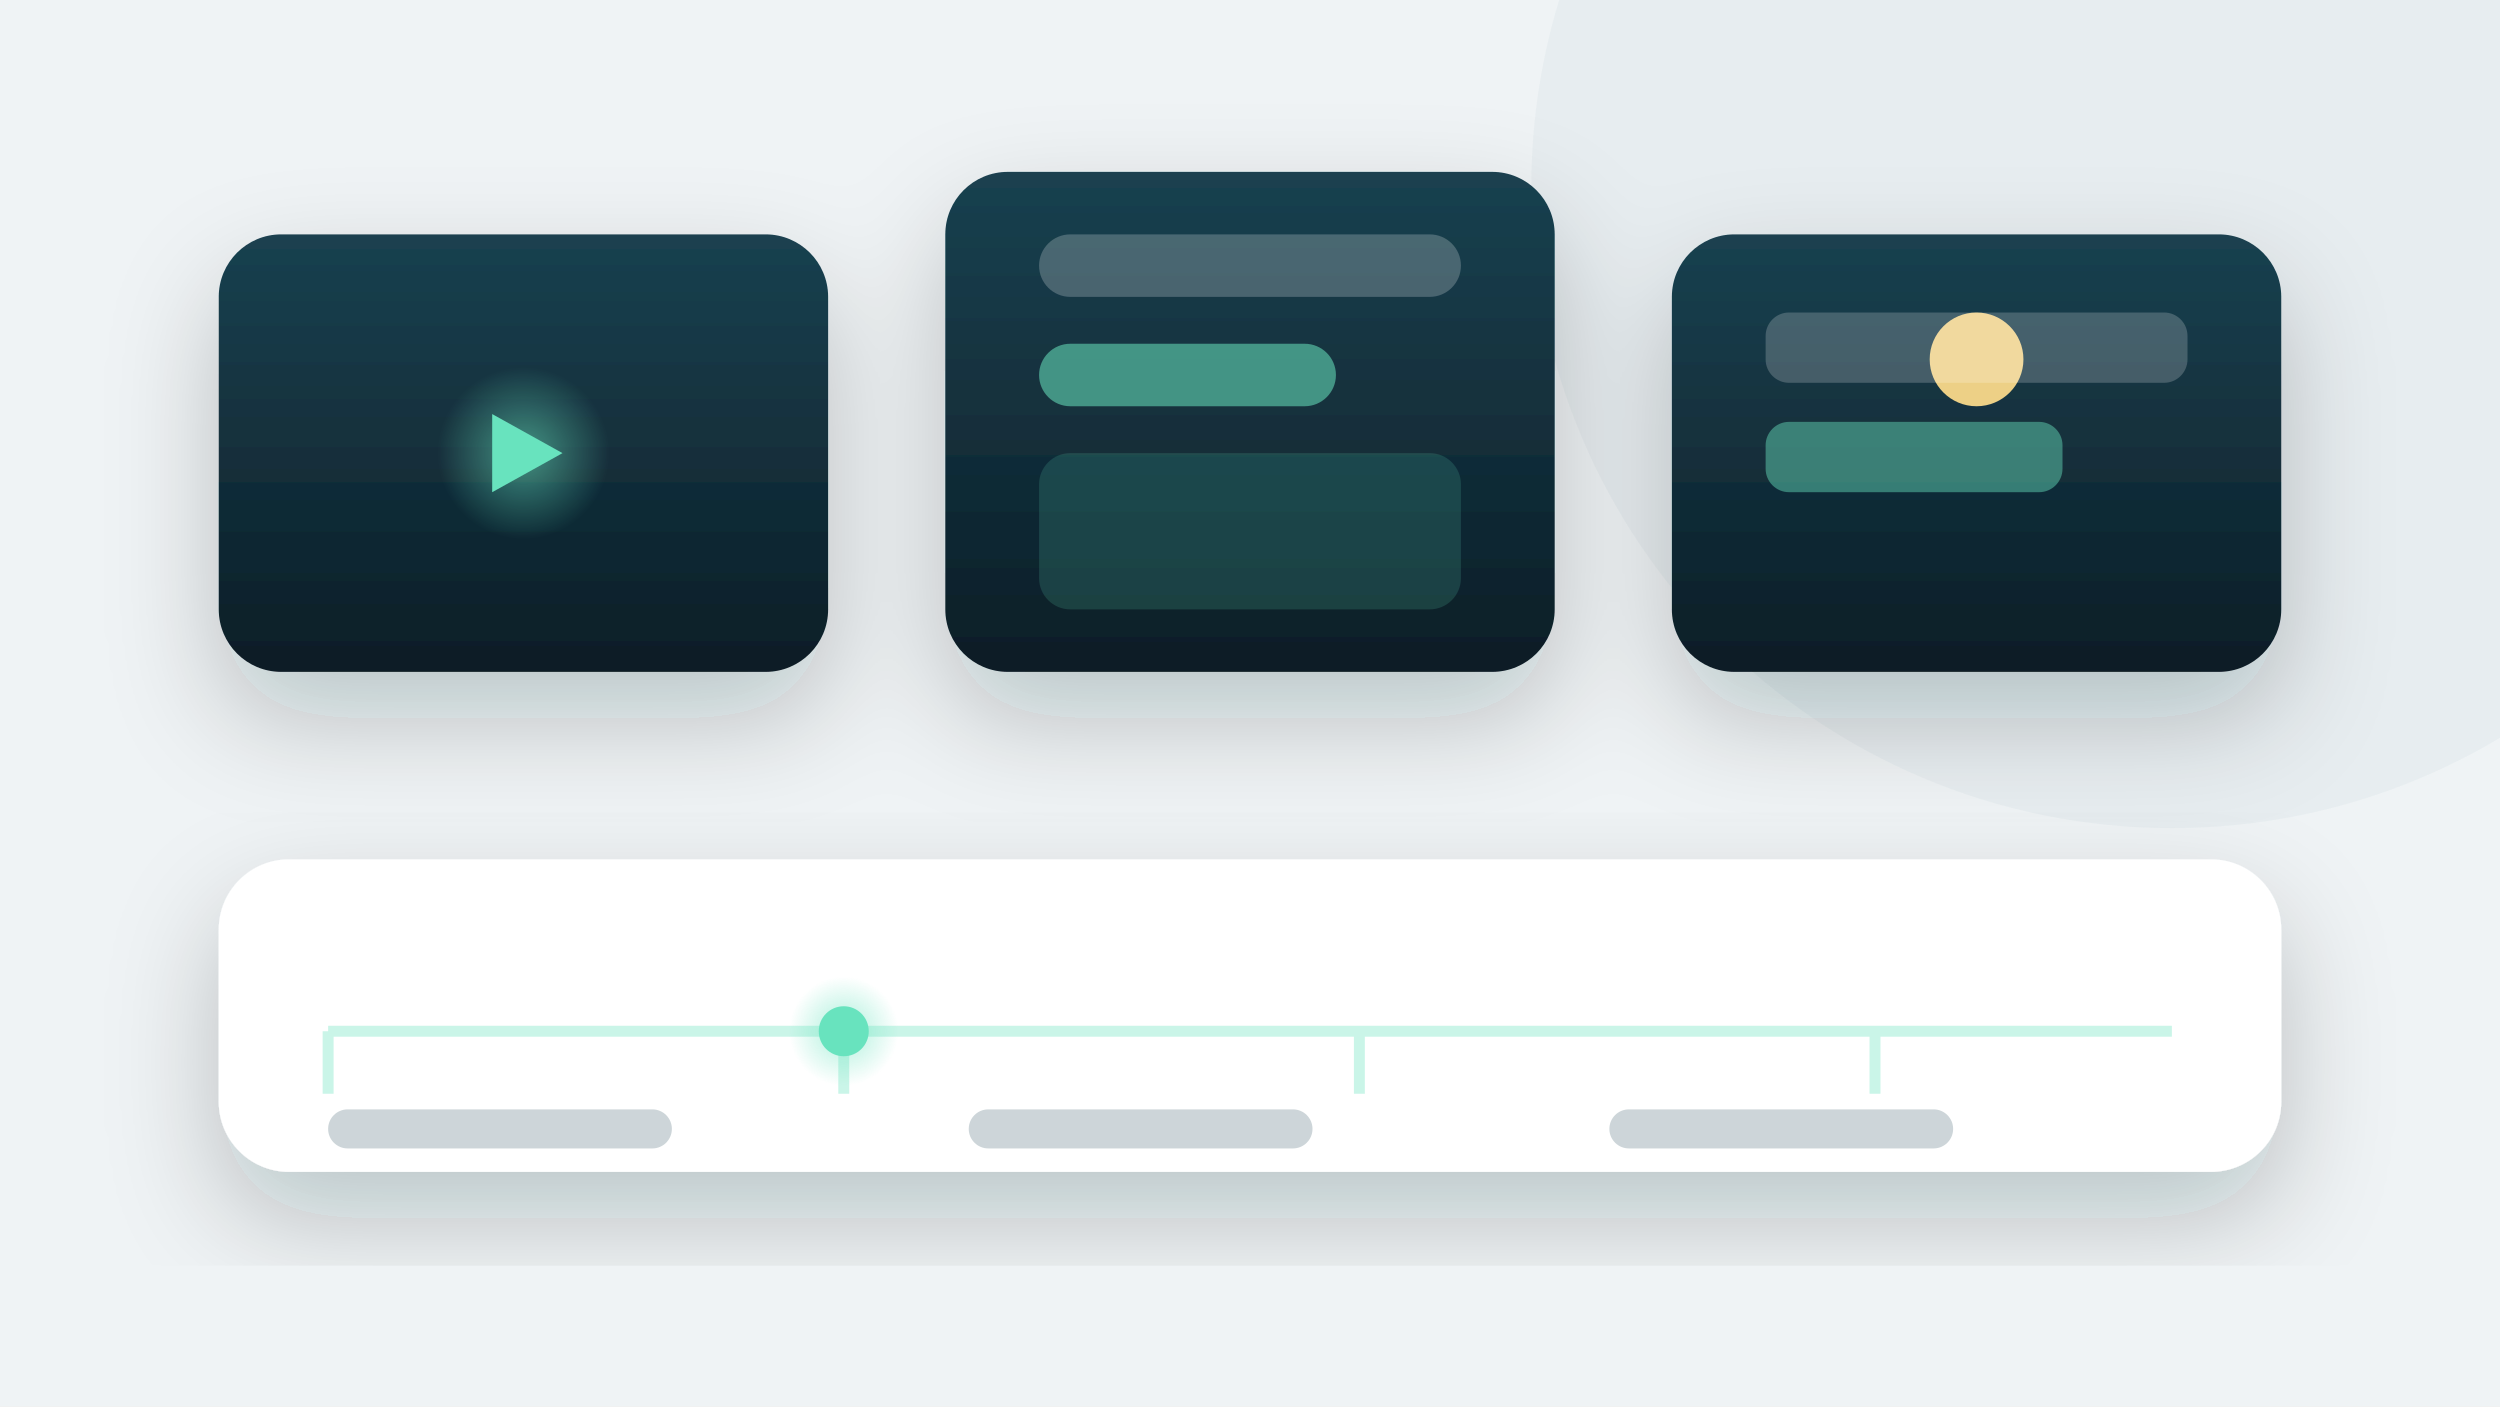
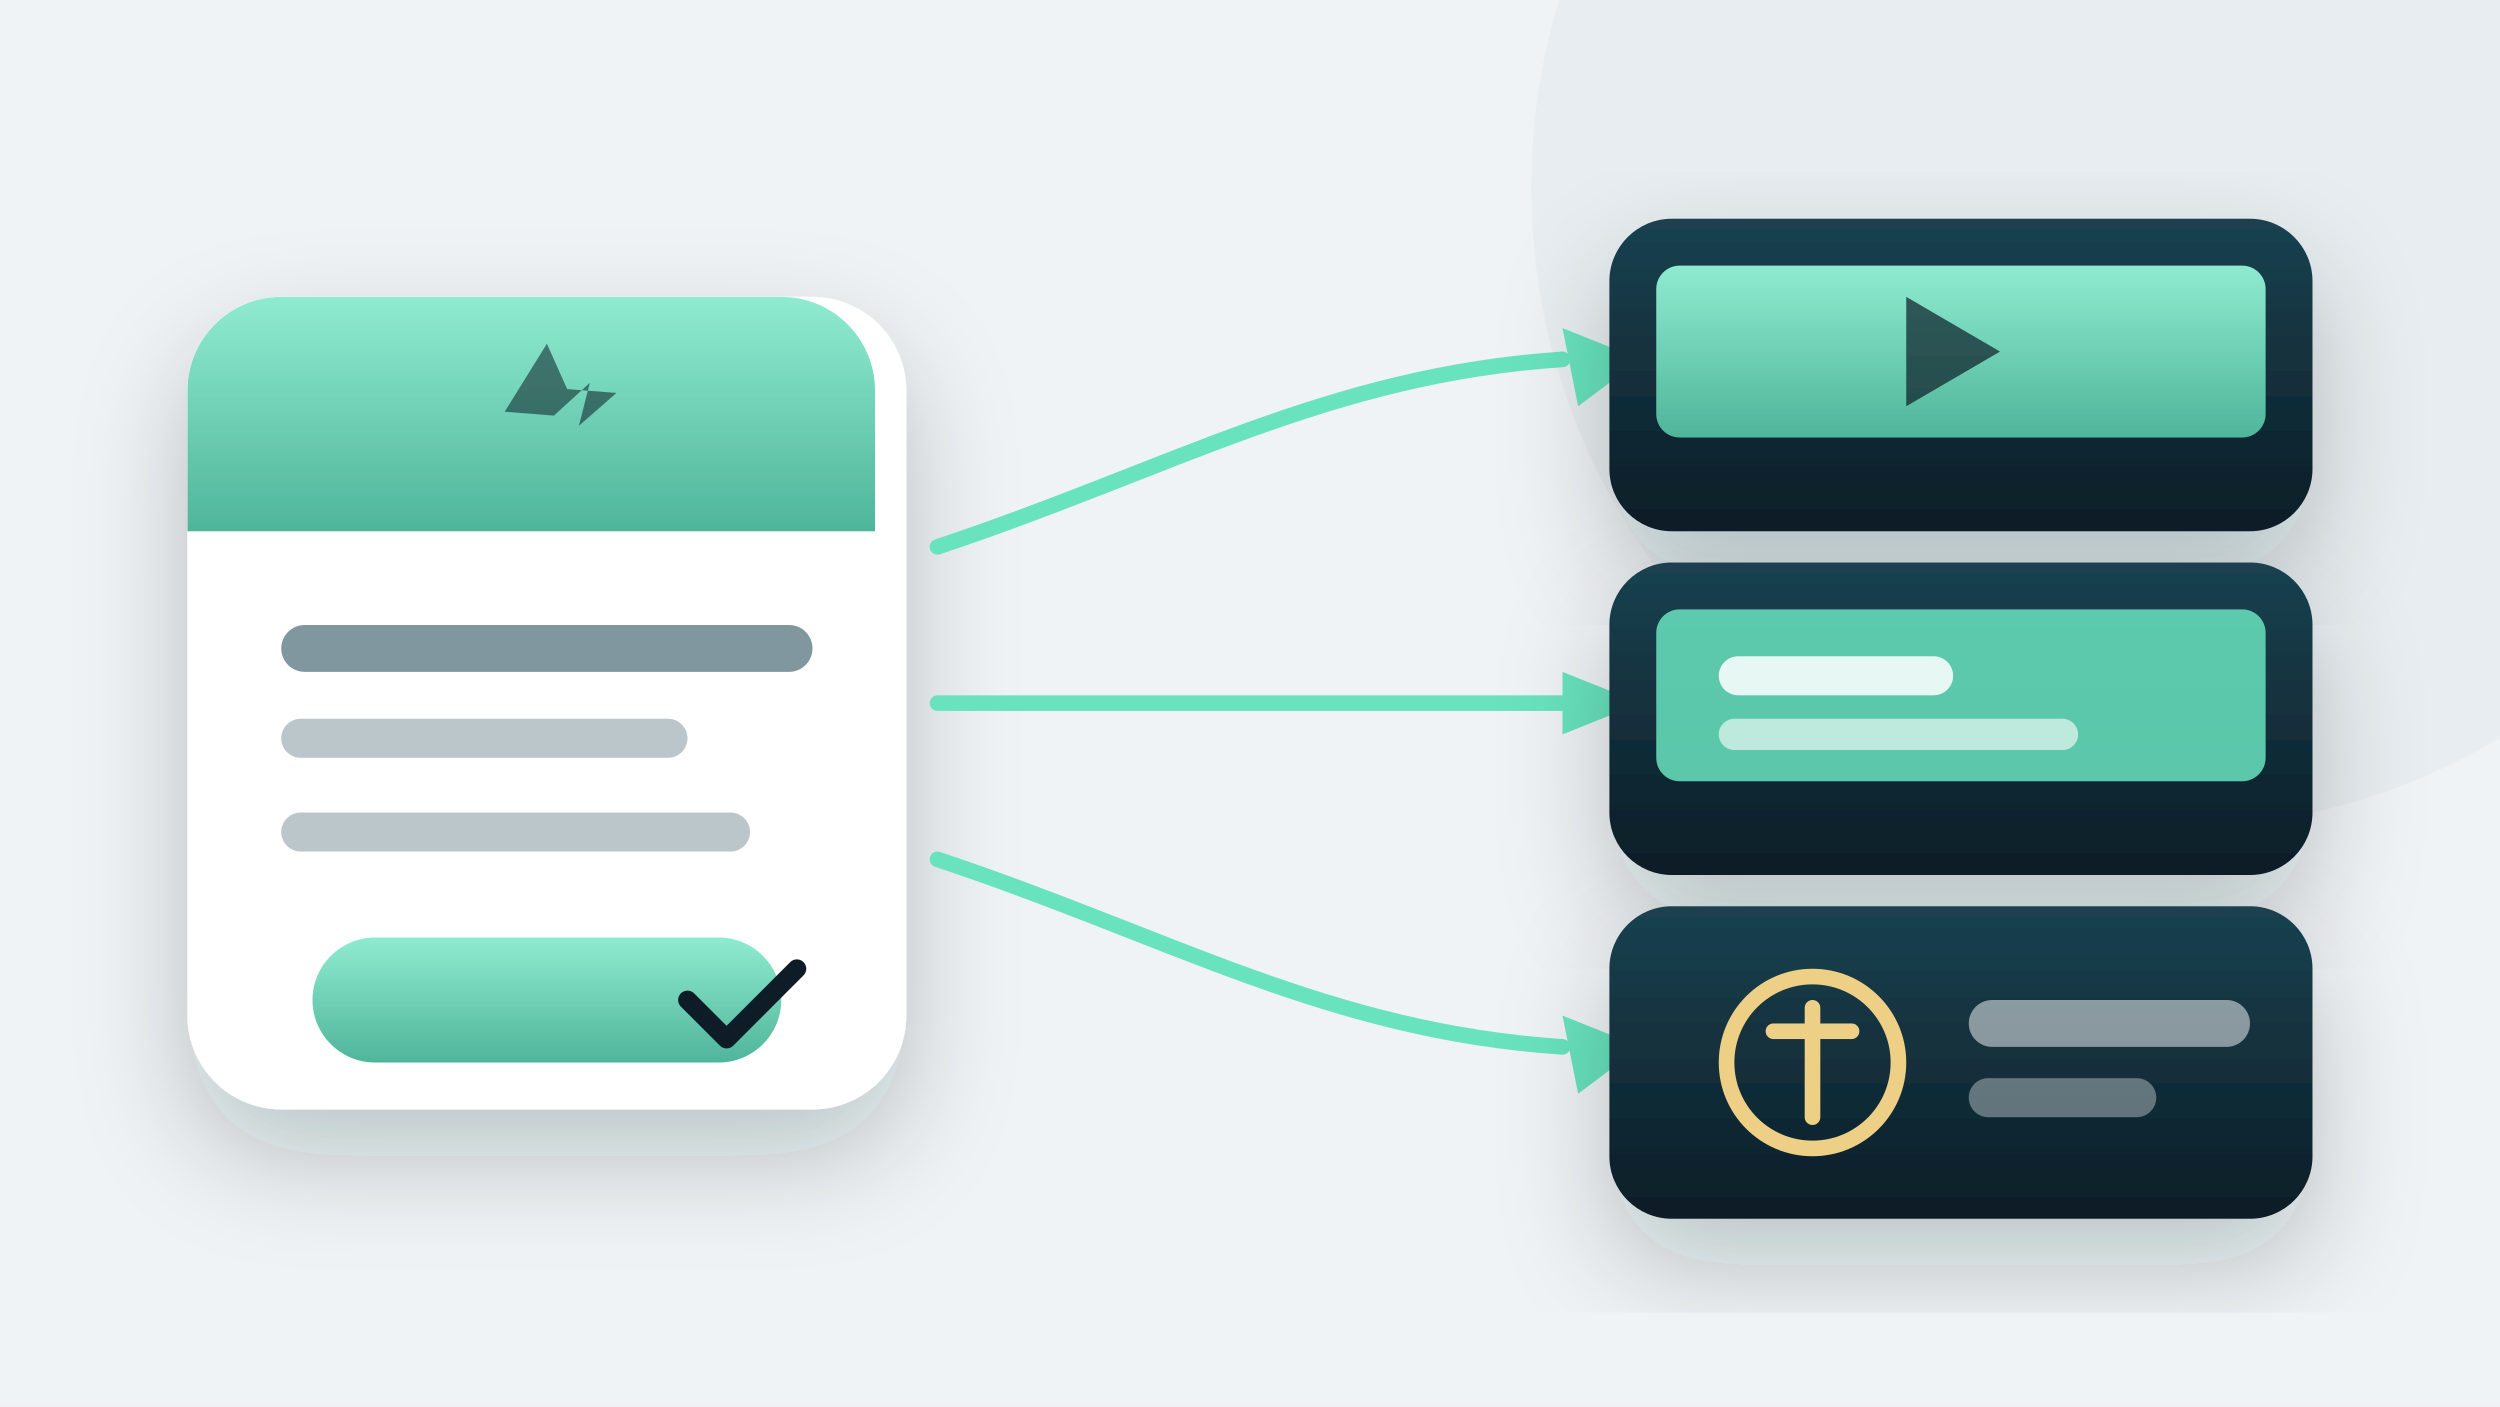
- <svg xmlns="http://www.w3.org/2000/svg" viewBox="0 0 320 180" role="img" aria-label="A wall of screens running scheduled promotions across zones">
+ <svg xmlns="http://www.w3.org/2000/svg" viewBox="0 0 320 180" role="img" aria-label="A marketing studio pushing promos, game-day content, and event branding to screens across the floor">
  <defs>
    <linearGradient id="screen" x1="0" y1="0" x2="0" y2="1">
      <stop offset="0" stop-color="#1A4150" />
      <stop offset="1" stop-color="#0B1D26" />
+     </linearGradient>
+     <linearGradient id="promo" x1="0" y1="0" x2="0" y2="1">
+       <stop offset="0" stop-color="#8FEBD0" />
+       <stop offset="1" stop-color="#4FB59A" />
    </linearGradient>
    <radialGradient id="halo" cx="0.5" cy="0.5" r="0.5">
      <stop offset="0" stop-color="#68E3BE" stop-opacity="0.55" />
      <stop offset="1" stop-color="#68E3BE" stop-opacity="0" />
    </radialGradient>
    <filter id="soft" x="-30%" y="-30%" width="160%" height="160%">
      <feDropShadow dx="0" dy="6" stdDeviation="7" flood-color="#0B1D26" flood-opacity="0.22" />
    </filter>
  </defs>
  <rect width="320" height="180" fill="#EFF3F5" />
  <circle cx="278" cy="24" r="82" fill="#E4EBEE" opacity="0.7" />
  <g filter="url(#soft)">
-     <rect x="28" y="30" width="78" height="56" rx="8" fill="url(#screen)" />
-     <rect x="121" y="22" width="78" height="64" rx="8" fill="url(#screen)" />
-     <rect x="214" y="30" width="78" height="56" rx="8" fill="url(#screen)" />
+     <rect x="24" y="38" width="92" height="104" rx="12" fill="#FFFFFF" />
+     <path d="M24 68 L24 50 A12 12 0 0 1 36 38 L100 38 A12 12 0 0 1 112 50 L112 68 Z" fill="url(#promo)" />
+     <path d="M70 44l2.6 5.8 6.3.5-4.8 4.2 1.4-5.5-4.6 4.2-6.3-.5z" fill="#0B1D26" opacity="0.55" />
+     <rect x="36" y="80" width="68" height="6" rx="3" fill="#1A4150" opacity="0.55" />
+     <rect x="36" y="92" width="52" height="5" rx="2.5" fill="#1A4150" opacity="0.30" />
+     <rect x="36" y="104" width="60" height="5" rx="2.5" fill="#1A4150" opacity="0.30" />
+     <rect x="40" y="120" width="60" height="16" rx="8" fill="url(#promo)" />
+     <path d="M88 128l5 5 9-9" stroke="#0B1D26" stroke-width="2.4" stroke-linecap="round" stroke-linejoin="round" fill="none" />
  </g>
-   <circle cx="67" cy="58" r="11" fill="url(#halo)" />
-   <path d="M63 53l9 5-9 5z" fill="#68E3BE" />
-   <rect x="133" y="30" width="54" height="8" rx="4" fill="#FFFFFF" opacity="0.22" />
-   <rect x="133" y="44" width="38" height="8" rx="4" fill="#68E3BE" opacity="0.55" />
-   <rect x="133" y="58" width="54" height="20" rx="4" fill="#68E3BE" opacity="0.16" />
-   <circle cx="253" cy="46" r="6" fill="#EDD086" />
-   <rect x="226" y="40" width="54" height="9" rx="3" fill="#FFFFFF" opacity="0.20" />
-   <rect x="226" y="54" width="38" height="9" rx="3" fill="#68E3BE" opacity="0.45" />
-   <rect x="28" y="110" width="264" height="40" rx="9" fill="#FFFFFF" filter="url(#soft)" />
-   <g stroke="#68E3BE" stroke-opacity="0.35" stroke-width="1.4" fill="none">
-     <path d="M42 132h236M42 132v8M108 132v8M174 132v8M240 132v8" />
+   <g fill="none" stroke="#68E3BE" stroke-width="2" stroke-linecap="round" stroke-linejoin="round">
+     <path d="M120 70 C 150 60, 170 48, 200 46" />
+     <path d="M120 90 H 200" />
+     <path d="M120 110 C 150 120, 170 132, 200 134" />
  </g>
-   <circle cx="108" cy="132" r="7" fill="url(#halo)" />
-   <circle cx="108" cy="132" r="3.2" fill="#68E3BE" />
-   <rect x="42" y="142" width="44" height="5" rx="2.5" fill="#1A4150" opacity="0.22" />
-   <rect x="124" y="142" width="44" height="5" rx="2.5" fill="#1A4150" opacity="0.22" />
-   <rect x="206" y="142" width="44" height="5" rx="2.5" fill="#1A4150" opacity="0.22" />
+   <g fill="#68E3BE">
+     <polygon points="200,42 210,46 202,52" />
+     <polygon points="200,86 210,90 200,94" />
+     <polygon points="200,130 210,134 202,140" />
+   </g>
+   <g filter="url(#soft)">
+     <rect x="206" y="28" width="90" height="40" rx="8" fill="url(#screen)" />
+     <rect x="212" y="34" width="78" height="22" rx="3" fill="url(#promo)" />
+     <polygon points="244,38 244,52 256,45" fill="#0B1D26" opacity="0.7" />
+   </g>
+   <g filter="url(#soft)">
+     <rect x="206" y="72" width="90" height="40" rx="8" fill="url(#screen)" />
+     <rect x="212" y="78" width="78" height="22" rx="3" fill="#68E3BE" opacity="0.85" />
+     <rect x="220" y="84" width="30" height="5" rx="2.5" fill="#FFFFFF" opacity="0.85" />
+     <rect x="220" y="92" width="46" height="4" rx="2" fill="#FFFFFF" opacity="0.6" />
+   </g>
+   <g filter="url(#soft)">
+     <rect x="206" y="116" width="90" height="40" rx="8" fill="url(#screen)" />
+     <circle cx="232" cy="136" r="11" fill="none" stroke="#EDD086" stroke-width="2" />
+     <path d="M232 129v14M227 132h10" stroke="#EDD086" stroke-width="2" stroke-linecap="round" />
+     <rect x="252" y="128" width="36" height="6" rx="3" fill="#FFFFFF" opacity="0.5" />
+     <rect x="252" y="138" width="24" height="5" rx="2.5" fill="#FFFFFF" opacity="0.35" />
+   </g>
</svg>
